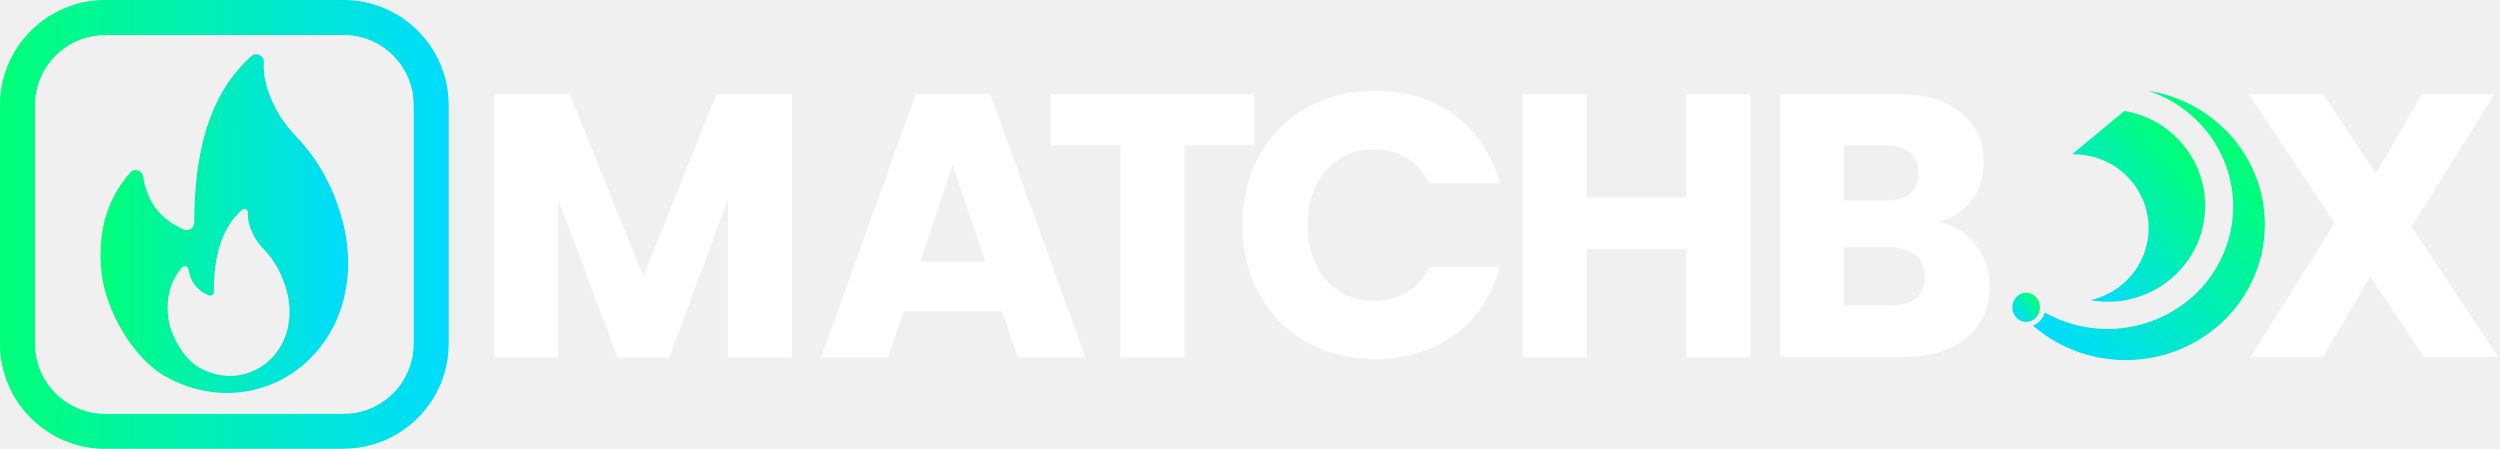
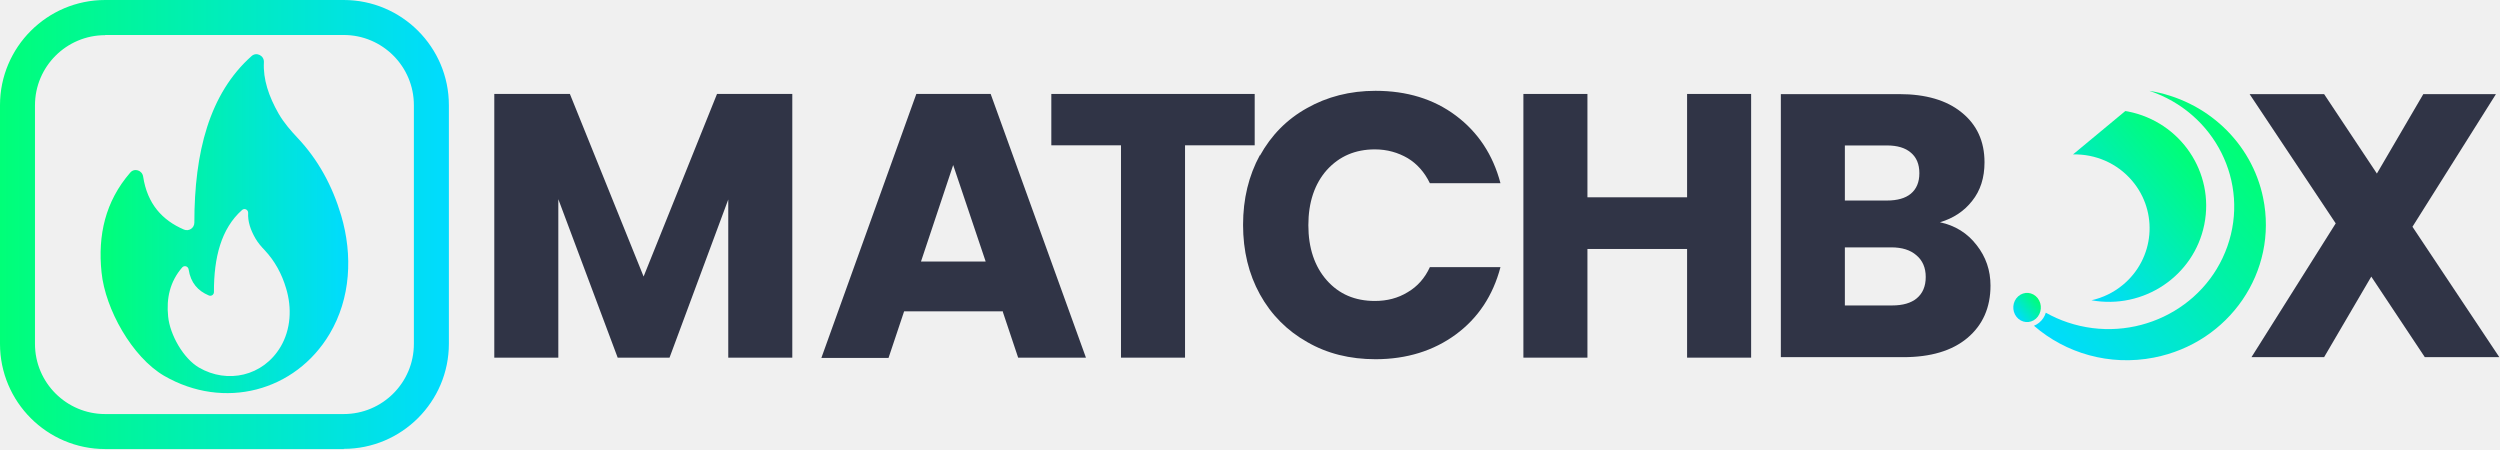
- <svg xmlns="http://www.w3.org/2000/svg" width="557" height="100" viewBox="0 0 557 100" fill="none">
-   <path d="M432.022 49.497C435.412 50.22 438.136 51.917 440.192 54.587C442.249 57.202 443.277 60.206 443.277 63.6C443.277 68.495 441.554 72.39 438.108 75.282C434.718 78.12 429.965 79.538 423.852 79.538H396.589V20.957H422.934C428.882 20.957 433.523 22.32 436.858 25.046C440.248 27.772 441.943 31.472 441.943 36.145C441.943 39.594 441.026 42.459 439.192 44.74C437.413 47.021 435.023 48.606 432.022 49.497ZM410.845 44.657H420.183C422.518 44.657 424.296 44.156 425.519 43.154C426.797 42.097 427.437 40.568 427.437 38.565C427.437 36.562 426.797 35.032 425.519 33.975C424.296 32.918 422.518 32.39 420.183 32.39H410.845V44.657ZM421.35 68.022C423.74 68.022 425.575 67.494 426.853 66.437C428.187 65.324 428.854 63.739 428.854 61.68C428.854 59.622 428.159 58.008 426.77 56.84C425.436 55.672 423.574 55.088 421.184 55.088H410.845V68.022H421.35Z" fill="white" />
-   <path d="M539.998 79.538L528.076 61.597L517.571 79.538H501.397L520.156 49.747L500.98 20.957H517.571L529.327 38.648L539.665 20.957H555.839L537.247 50.498L556.589 79.538H539.998Z" fill="white" />
-   <path d="M467.832 29.261L473.296 24.728L473.302 24.723L473.313 24.731C473.506 24.761 473.697 24.791 473.89 24.826C485.627 27.138 493.227 38.426 490.886 50.01C488.57 61.495 477.353 68.97 465.76 66.869C468.261 66.309 470.665 65.173 472.765 63.432C479.804 57.591 480.724 47.215 474.816 40.257C471.431 36.268 466.536 34.271 461.65 34.389L467.835 29.258L467.832 29.261Z" fill="url(#paint0_linear_1136_2292)" />
-   <path d="M449.072 70.566C447.983 69.192 448.153 67.141 449.45 65.987C450.747 64.833 452.684 65.013 453.773 66.387C454.863 67.761 454.692 69.812 453.395 70.966C452.098 72.12 450.161 71.94 449.072 70.566Z" fill="url(#paint1_linear_1136_2292)" />
-   <path d="M479.703 79.629C469.762 81.575 459.983 78.651 452.957 72.551C453.367 72.379 453.76 72.151 454.117 71.855C454.854 71.252 455.35 70.475 455.593 69.638C457.133 70.499 458.759 71.233 460.471 71.803C475.098 76.703 491.016 69.113 496.029 54.867C501.058 40.617 493.267 25.11 478.643 20.227C491.379 22.27 501.473 31.767 503.992 44.074C507.362 60.429 496.492 76.341 479.703 79.627V79.629Z" fill="url(#paint2_linear_1136_2292)" />
-   <path d="M176.443 20.922V79.647H162.181V44.426L149.103 79.647H137.555L124.337 44.356V79.647H110.076V20.922H126.911L143.329 61.583L159.677 20.922H176.443Z" fill="white" />
-   <path d="M223.191 69.325H201.347L197.869 79.716H182.912L204.06 20.922H220.617L241.835 79.647H226.739L223.261 69.255L223.191 69.325ZM219.504 58.235L212.269 36.754L205.104 58.235H219.574H219.504Z" fill="white" />
-   <path d="M279.415 20.922V32.36H263.901V79.647H249.64V32.36H234.127V20.922H279.484H279.415Z" fill="white" />
-   <path d="M280.584 34.664C283.088 30.13 286.566 26.573 291.088 24.062C295.541 21.552 300.619 20.227 306.323 20.227C313.28 20.227 319.263 22.04 324.202 25.736C329.141 29.433 332.48 34.454 334.15 40.801H318.428C317.245 38.36 315.576 36.477 313.489 35.222C311.332 33.966 308.897 33.269 306.184 33.269C301.802 33.269 298.254 34.803 295.471 37.872C292.758 40.941 291.367 45.056 291.367 50.147C291.367 55.238 292.758 59.353 295.471 62.422C298.184 65.491 301.732 67.025 306.184 67.025C308.897 67.025 311.332 66.397 313.489 65.072C315.645 63.817 317.315 61.934 318.428 59.493H334.15C332.48 65.839 329.141 70.861 324.202 74.488C319.263 78.115 313.28 79.998 306.323 79.998C300.619 79.998 295.541 78.742 291.088 76.162C286.636 73.651 283.088 70.094 280.584 65.561C278.079 61.027 276.827 55.866 276.827 50.077C276.827 44.288 278.079 39.127 280.584 34.524V34.664Z" fill="white" />
-   <path d="M389.97 20.922V79.647H375.709V55.445H353.517V79.647H339.256V20.922H353.517V43.938H375.709V20.922H389.97Z" fill="white" />
-   <path d="M76.545 0H23.418C10.502 0 0 10.501 0 23.417V76.583C0 89.499 10.499 100 23.418 100H76.586L76.545 99.959C89.462 99.959 99.964 89.459 99.964 76.543V23.417C99.964 10.501 89.465 0 76.545 0ZM92.169 76.583C92.169 85.208 85.169 92.208 76.543 92.208H23.416C14.789 92.208 7.789 85.208 7.789 76.583V23.457C7.789 14.833 14.789 7.833 23.416 7.833V7.792H76.543C85.169 7.792 92.169 14.792 92.169 23.417V76.583Z" fill="url(#paint3_linear_1136_2292)" />
-   <path d="M66.283 30.724C64.73 29.07 63.226 27.34 62.074 25.361C59.844 21.476 58.568 17.642 58.768 13.882C58.868 12.404 57.139 11.501 56.036 12.477C46.591 20.874 43.282 33.958 43.282 49.575C43.282 50.778 42.079 51.581 40.976 51.128C36.114 49.049 32.808 45.389 31.881 39.348C31.68 37.919 29.927 37.342 29 38.445C23.439 44.863 21.758 52.381 22.612 60.653C23.439 68.849 29.425 79.528 36.542 83.687C49.884 91.403 65.757 87.187 73.4 74.363C78.11 66.468 78.587 56.816 75.98 47.994C74.002 41.352 70.844 35.56 66.283 30.724ZM62.475 77.245C58.581 83.793 50.64 85.536 44.309 81.857C40.803 79.802 37.846 74.537 37.445 70.502C37.019 66.417 37.846 62.708 40.578 59.549C41.054 59.023 41.906 59.3 42.006 59.999C42.458 62.981 44.084 64.787 46.491 65.79C47.044 66.04 47.643 65.641 47.643 65.039C47.618 57.345 49.247 50.903 53.906 46.766C54.459 46.264 55.31 46.714 55.258 47.444C55.158 49.298 55.784 51.204 56.887 53.107C57.464 54.086 58.191 54.937 58.966 55.74C61.196 58.12 62.774 61.005 63.728 64.261C65.031 68.596 64.779 73.36 62.475 77.245Z" fill="url(#paint4_linear_1136_2292)" />
+ <svg xmlns="http://www.w3.org/2000/svg" width="991" height="178" viewBox="0 0 991 178" fill="none">
+   <path d="M768.999 88.105C775.034 89.393 779.881 92.413 783.542 97.166C787.203 101.82 789.033 107.168 789.033 113.208C789.033 121.923 785.966 128.855 779.832 134.004C773.797 139.054 765.338 141.58 754.455 141.58H705.928V37.305H752.823C763.409 37.305 771.67 39.731 777.606 44.583C783.641 49.435 786.659 56.021 786.659 64.339C786.659 70.478 785.026 75.578 781.761 79.638C778.595 83.699 774.341 86.521 768.999 88.105ZM731.305 79.49H747.926C752.081 79.49 755.247 78.599 757.423 76.816C759.699 74.935 760.837 72.212 760.837 68.647C760.837 65.082 759.699 62.358 757.423 60.477C755.247 58.595 752.081 57.655 747.926 57.655H731.305V79.49ZM750.003 121.081C754.257 121.081 757.522 120.14 759.798 118.259C762.172 116.278 763.359 113.456 763.359 109.792C763.359 106.128 762.123 103.256 759.649 101.177C757.275 99.097 753.961 98.057 749.706 98.057H731.305V121.081H750.003Z" fill="#303446" />
+   <path d="M961.197 141.58L939.975 109.643L921.276 141.58H892.486L925.877 88.551L891.744 37.305H921.276L942.201 68.795L960.603 37.305H989.393L956.299 89.888L990.729 141.58H961.197Z" fill="#303446" />
+   <path d="M832.742 52.085L842.467 44.017L842.477 44.008L842.497 44.022C842.841 44.076 843.181 44.129 843.525 44.193C864.417 48.307 877.944 68.4 873.778 89.019C869.656 109.463 849.689 122.768 829.053 119.029C833.505 118.032 837.784 116.009 841.523 112.911C854.052 102.514 855.69 84.045 845.173 71.659C839.147 64.559 830.435 61.004 821.738 61.213L832.747 52.08L832.742 52.085Z" fill="url(#paint0_linear_1136_2131)" />
+   <path d="M799.348 125.605C797.409 123.16 797.712 119.509 800.021 117.455C802.33 115.401 805.777 115.722 807.716 118.168C809.655 120.613 809.351 124.264 807.042 126.318C804.734 128.372 801.287 128.051 799.348 125.605Z" fill="url(#paint1_linear_1136_2131)" />
+   <path d="M853.872 141.737C836.177 145.2 818.77 139.996 806.264 129.137C806.994 128.832 807.694 128.426 808.329 127.899C809.64 126.825 810.524 125.442 810.955 123.952C813.696 125.485 816.591 126.791 819.639 127.807C845.675 136.528 874.009 123.019 882.931 97.659C891.883 72.295 878.016 44.692 851.985 36C874.655 39.637 892.623 56.542 897.106 78.448C903.104 107.56 883.756 135.884 853.872 141.732V141.737Z" fill="url(#paint2_linear_1136_2131)" />
+   <path d="M314.068 37.242V141.772H288.683V79.079L265.403 141.772H244.848L221.32 78.955V141.772H195.936V37.242H225.902L255.125 109.619L284.225 37.242H314.068Z" fill="#303446" />
+   <path d="M397.281 123.399H358.398L352.207 141.897H325.584L363.228 37.242H392.699L430.467 141.772H403.596L397.404 123.275L397.281 123.399ZM390.718 103.66L377.84 65.423L365.085 103.66H390.841H390.718Z" fill="#303446" />
+   <path d="M497.358 37.242V57.602H469.745V141.772H444.36V57.602H416.746V37.242H497.482H497.358Z" fill="#303446" />
+   <path d="M499.439 61.698C503.896 53.629 510.088 47.297 518.137 42.828C526.062 38.359 535.101 36 545.255 36C557.638 36 568.287 39.228 577.079 45.807C585.871 52.387 591.815 61.326 594.786 72.623H566.801C564.696 68.278 561.724 64.926 558.009 62.691C554.171 60.457 549.837 59.215 545.007 59.215C537.206 59.215 530.891 61.946 525.938 67.409C521.109 72.871 518.632 80.196 518.632 89.258C518.632 98.321 521.109 105.645 525.938 111.108C530.767 116.57 537.082 119.301 545.007 119.301C549.837 119.301 554.171 118.184 558.009 115.825C561.848 113.591 564.82 110.239 566.801 105.894H594.786C591.815 117.191 585.871 126.129 577.079 132.585C568.287 139.04 557.638 142.392 545.255 142.392C535.101 142.392 526.062 140.158 518.137 135.564C510.212 131.095 503.896 124.764 499.439 116.694C494.981 108.625 492.752 99.438 492.752 89.134C492.752 78.83 494.981 69.643 499.439 61.45V61.698Z" fill="#303446" />
+   <path d="M694.146 37.242V141.772H668.761V98.694H629.26V141.772H603.875V37.242H629.26V78.21H668.761V37.242H694.146Z" fill="#303446" />
+   <path d="M136.251 0H41.685C18.693 0 0 18.691 0 41.682V136.318C0 159.309 18.688 178 41.685 178H136.323L136.251 177.928C159.242 177.928 177.935 159.237 177.935 136.246V41.682C177.935 18.691 159.247 0 136.251 0ZM164.061 136.318C164.061 151.67 151.601 164.13 136.246 164.13H41.68C26.325 164.13 13.864 151.67 13.864 136.318V41.754C13.864 26.403 26.325 13.942 41.68 13.942V13.87H136.246C151.601 13.87 164.061 26.33 164.061 41.682V136.318Z" fill="url(#paint3_linear_1136_2131)" />
+   <path d="M117.985 54.687C115.221 51.743 112.543 48.664 110.493 45.142C106.523 38.226 104.251 31.402 104.608 24.709C104.786 22.078 101.709 20.471 99.745 22.209C82.933 37.155 77.043 60.445 77.043 88.242C77.043 90.385 74.901 91.813 72.938 91.007C64.284 87.306 58.398 80.791 56.748 70.039C56.391 67.495 53.27 66.467 51.62 68.432C41.721 79.855 38.731 93.237 40.25 107.961C41.721 122.55 52.378 141.559 65.046 148.962C88.795 162.697 117.049 155.192 130.653 132.366C139.037 118.312 139.886 101.132 135.245 85.428C131.724 73.605 126.104 63.297 117.985 54.687ZM111.207 137.496C104.275 149.15 90.141 152.253 78.871 145.705C72.629 142.046 67.366 132.674 66.652 125.493C65.895 118.221 67.366 111.619 72.229 105.997C73.078 105.06 74.593 105.553 74.771 106.798C75.577 112.106 78.471 115.32 82.755 117.106C83.739 117.55 84.805 116.841 84.805 115.769C84.762 102.073 87.661 90.607 95.954 83.242C96.938 82.35 98.452 83.151 98.361 84.449C98.182 87.75 99.296 91.142 101.26 94.53C102.287 96.272 103.58 97.788 104.96 99.216C108.93 103.453 111.738 108.588 113.436 114.384C115.756 122.101 115.308 130.58 111.207 137.496Z" fill="url(#paint4_linear_1136_2131)" />
  <defs>
-     <linearGradient id="paint0_linear_1136_2292" x1="459.34" y1="59.31" x2="488.421" y2="34.628" gradientUnits="userSpaceOnUse">
+     <linearGradient id="paint0_linear_1136_2131" x1="817.626" y1="105.573" x2="869.39" y2="61.639" gradientUnits="userSpaceOnUse">
      <stop stop-color="#00DBFF" />
      <stop offset="1" stop-color="#00FF75" />
    </linearGradient>
-     <linearGradient id="paint1_linear_1136_2292" x1="449.072" y1="70.566" x2="453.995" y2="66.664" gradientUnits="userSpaceOnUse">
+     <linearGradient id="paint1_linear_1136_2131" x1="799.348" y1="125.605" x2="808.11" y2="118.66" gradientUnits="userSpaceOnUse">
      <stop stop-color="#00DBFF" />
      <stop offset="1" stop-color="#00FF75" />
    </linearGradient>
-     <linearGradient id="paint2_linear_1136_2292" x1="453.576" y1="73.271" x2="499.807" y2="33.454" gradientUnits="userSpaceOnUse">
+     <linearGradient id="paint2_linear_1136_2131" x1="807.366" y1="130.419" x2="889.656" y2="59.545" gradientUnits="userSpaceOnUse">
      <stop stop-color="#00DBFF" />
      <stop offset="1" stop-color="#00FF75" />
    </linearGradient>
-     <linearGradient id="paint3_linear_1136_2292" x1="0" y1="50" x2="99.961" y2="50" gradientUnits="userSpaceOnUse">
+     <linearGradient id="paint3_linear_1136_2131" x1="0" y1="89" x2="177.93" y2="89" gradientUnits="userSpaceOnUse">
      <stop stop-color="#00FF78" />
      <stop offset="1" stop-color="#00DBFF" />
    </linearGradient>
-     <linearGradient id="paint4_linear_1136_2292" x1="22.403" y1="49.81" x2="77.555" y2="49.81" gradientUnits="userSpaceOnUse">
+     <linearGradient id="paint4_linear_1136_2131" x1="39.879" y1="88.662" x2="138.048" y2="88.662" gradientUnits="userSpaceOnUse">
      <stop stop-color="#00FF78" />
      <stop offset="1" stop-color="#00DBFF" />
    </linearGradient>
  </defs>
</svg>
